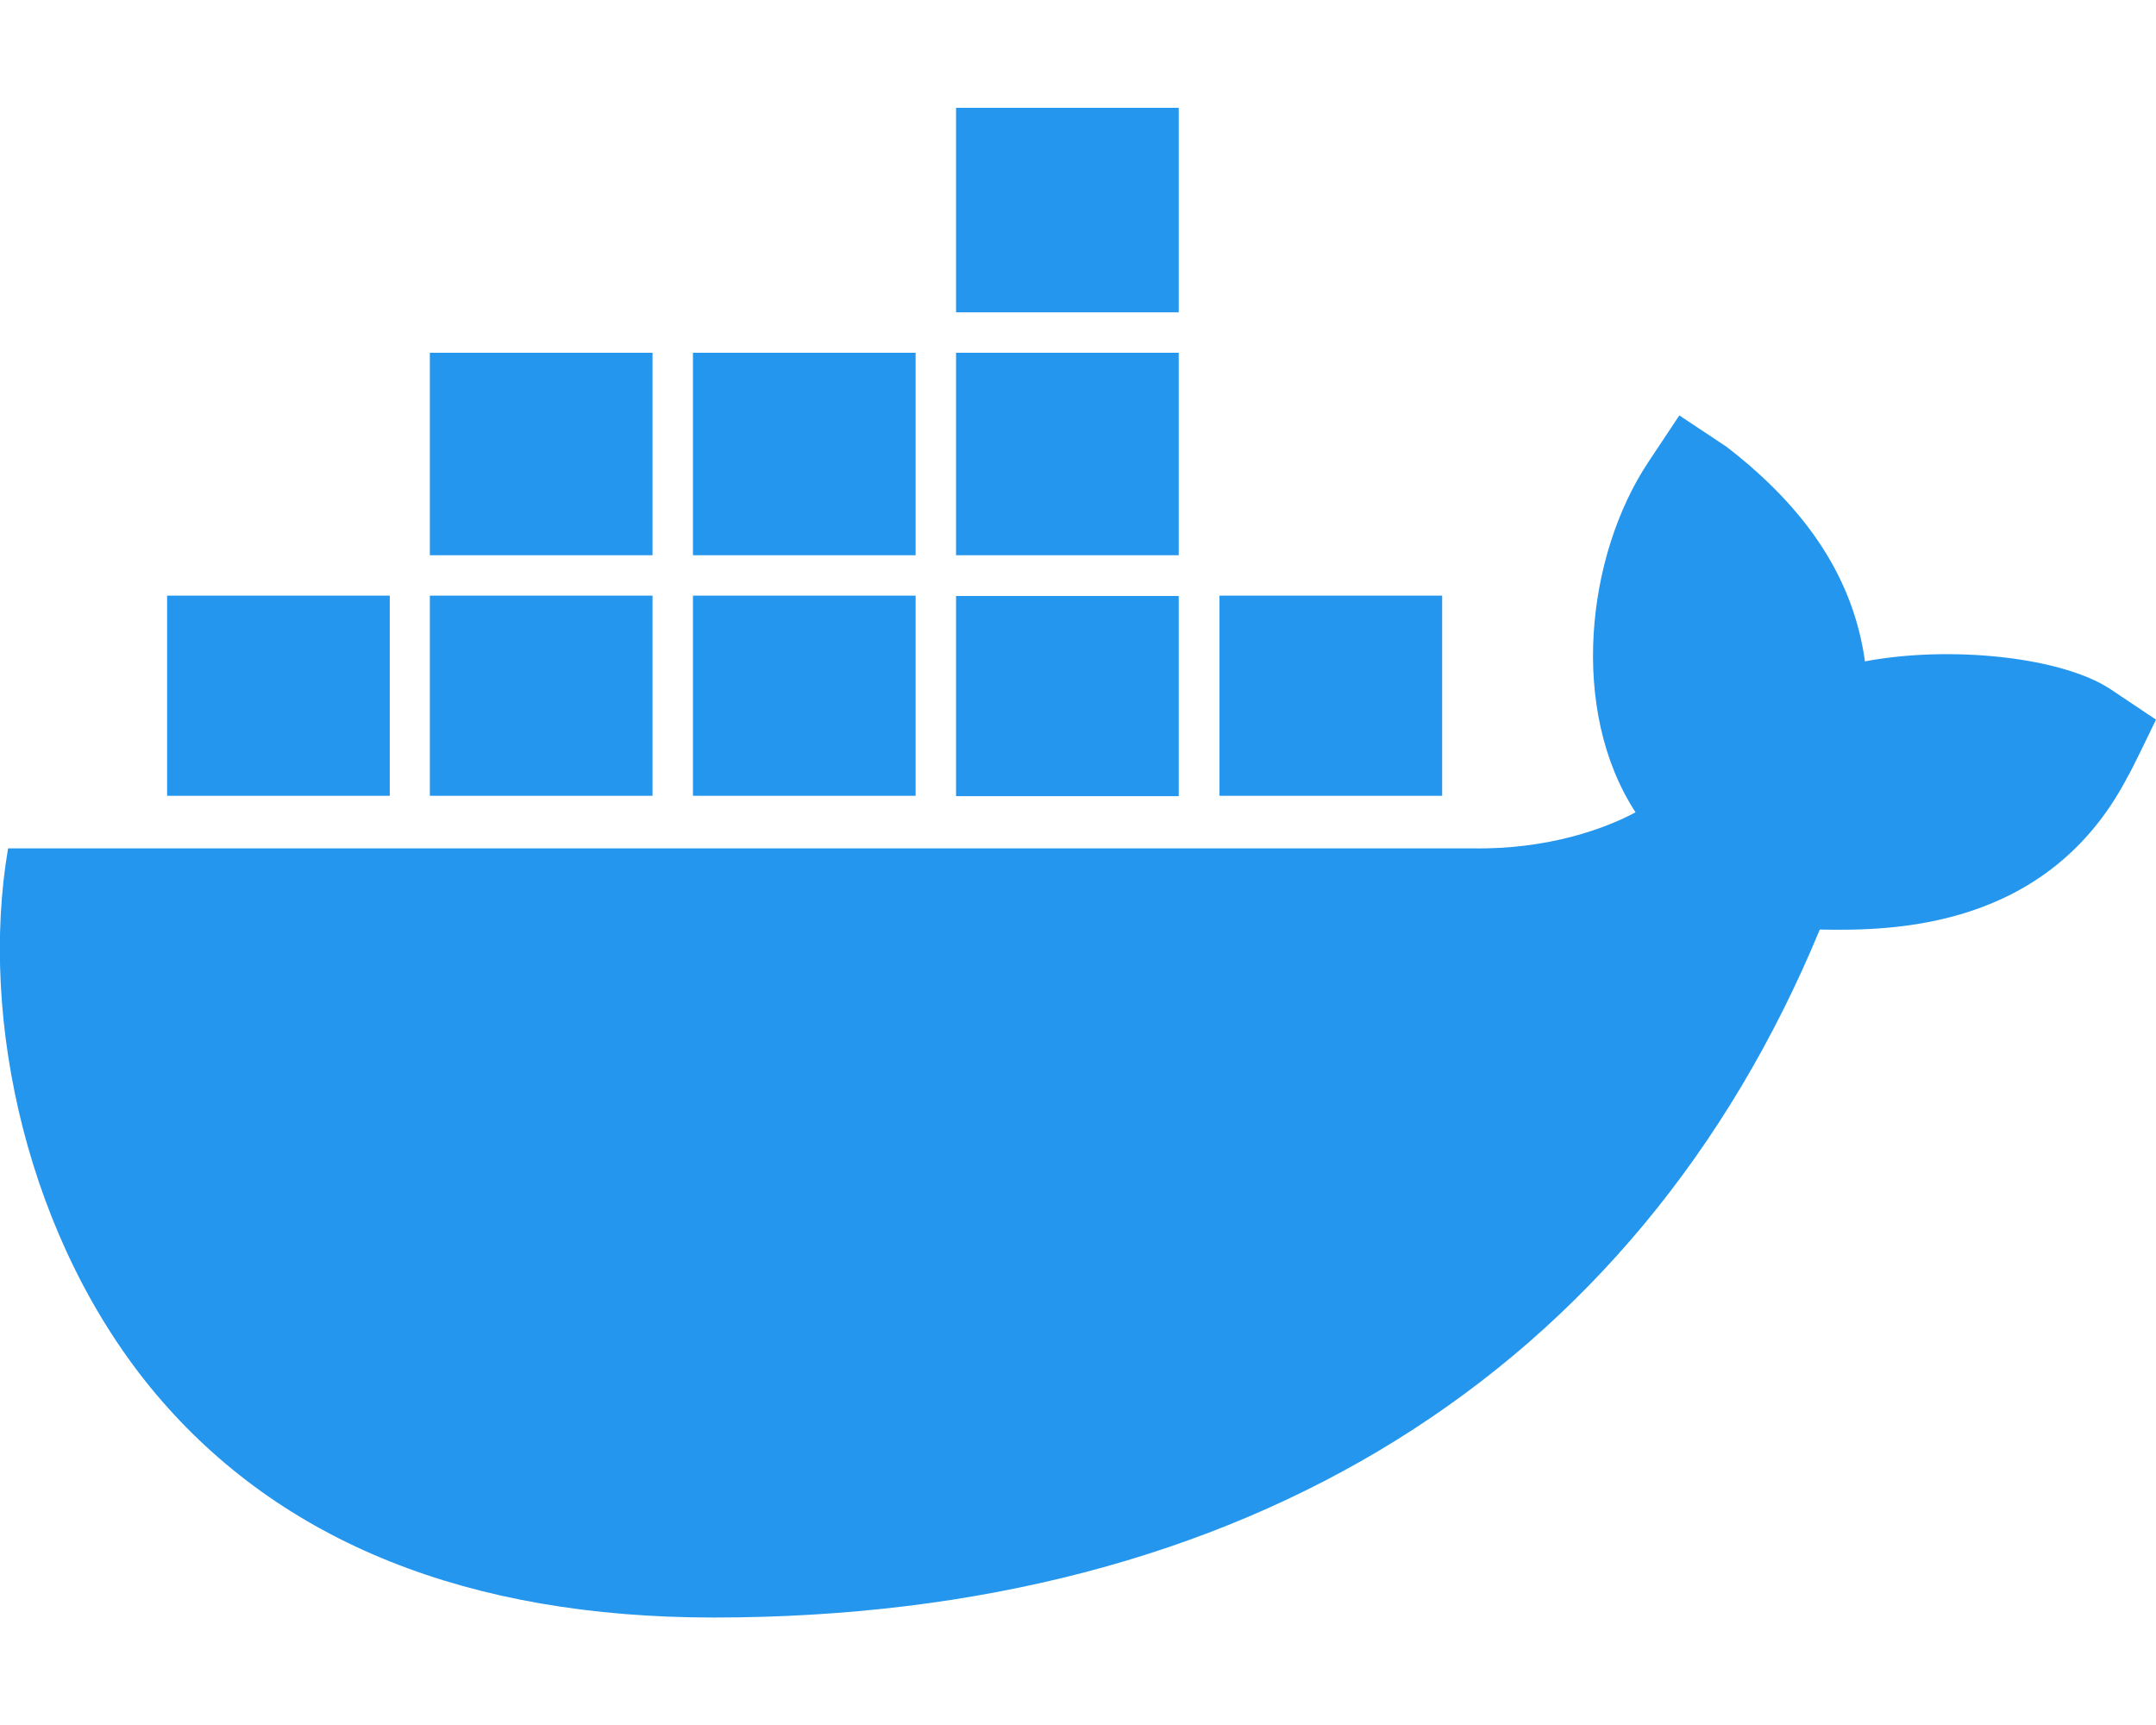
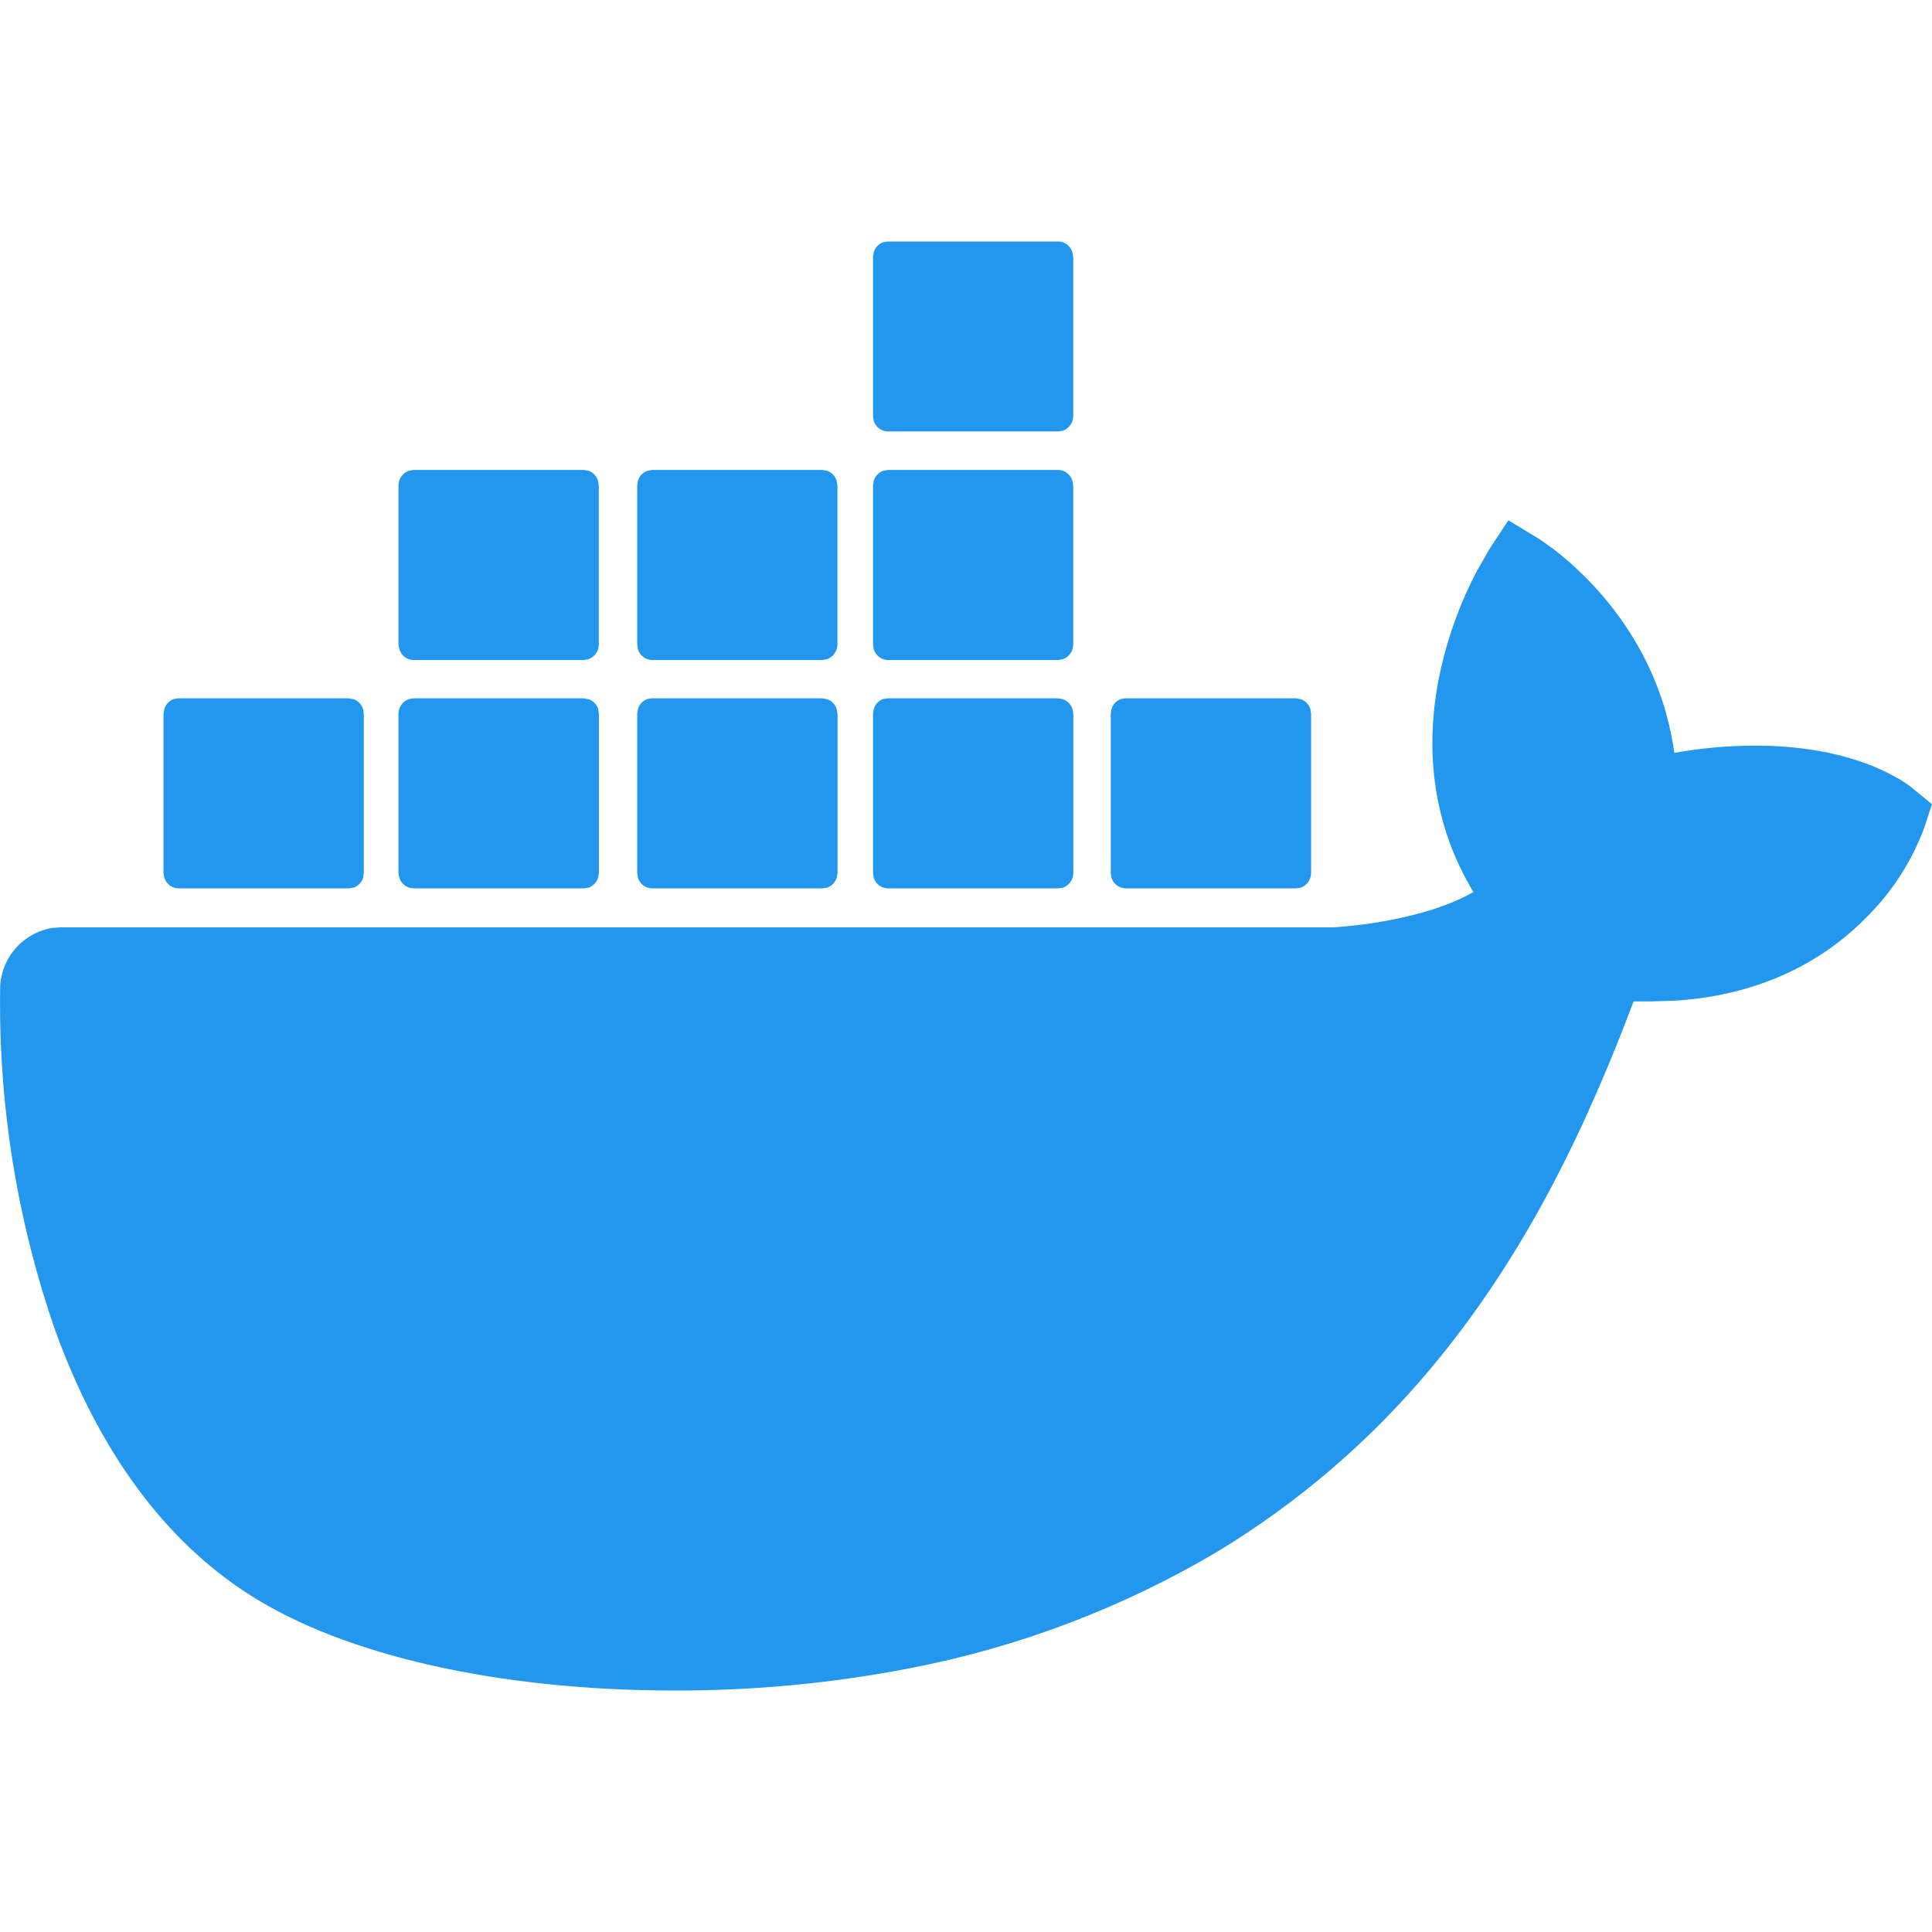
- <svg xmlns="http://www.w3.org/2000/svg" viewBox="0 0 640 512">
-   <path fill="#2496ED" d="M349.9 236.3h-66.1v-59.4h66.1v59.4zm0-204.3h-66.1v60.7h66.1V32zm78.2 144.8H362v59.4h66.1v-59.4zm-156.3-72.1h-66.1v60.1h66.1v-60.1zm78.1 0h-66.1v60.1h66.1v-60.1zm276.8 100c-14.4-9.7-47.6-13.2-73.1-8.4-3.3-24-16.7-44.9-41.1-63.7l-14-9.3-9.3 14c-18.4 27.8-23.4 73.6-3.7 103.8-8.7 4.7-25.8 11.1-48.4 10.7H2.4c-8.7 50.8 5.8 116.8 44 162.1 37.1 43.9 92.7 66.2 165.4 66.2 157.4 0 273.9-72.5 328.4-204.2 21.4.4 67.6.1 91.3-45.2 1.5-2.5 6.6-13.2 8.5-17.1l-13.3-8.9zm-511.1-27.9h-66v59.4h66.1v-59.4zm78.1 0h-66.1v59.4h66.1v-59.4zm78.1 0h-66.1v59.4h66.1v-59.4zm-78.1-72.1h-66.1v60.1h66.1v-60.1z" />
+ <svg xmlns="http://www.w3.org/2000/svg" width="800px" height="800px" viewBox="0 0 16 16" fill="none">
+   <path fill="#2396ED" d="M12.342 4.536l.15-.227.262.159.116.083c.28.216.869.768.996 1.684.223-.04.448-.06.673-.06.534 0 .893.124 1.097.227l.105.057.068.045.191.156-.066.2a2.044 2.044 0 01-.47.73c-.29.299-.8.652-1.609.698l-.178.005h-.148c-.37.977-.867 2.078-1.702 3.066a7.081 7.081 0 01-1.74 1.488 7.941 7.941 0 01-2.549.968c-.644.125-1.298.187-1.953.185-1.45 0-2.73-.288-3.517-.792-.703-.449-1.243-1.182-1.606-2.177a8.25 8.25 0 01-.461-2.83.516.516 0 01.432-.516l.068-.005h10.54l.092-.007.149-.016c.256-.034.646-.11.92-.27-.328-.543-.421-1.178-.268-1.854a3.3 3.3 0 01.3-.81l.108-.187zM2.89 5.784l.04.007a.127.127 0 01.077.082l.006.04v1.315l-.006.041a.127.127 0 01-.078.082l-.039.006H1.478a.124.124 0 01-.117-.088l-.007-.04V5.912l.007-.04a.127.127 0 01.078-.083l.039-.006H2.89zm1.947 0l.039.007a.127.127 0 01.078.082l.006.04v1.315l-.007.041a.127.127 0 01-.078.082l-.039.006H3.424a.125.125 0 01-.117-.088L3.3 7.23V5.913a.13.13 0 01.085-.123l.039-.007h1.413zm1.976 0l.039.007a.127.127 0 01.077.082l.007.04v1.315l-.007.041a.127.127 0 01-.078.082l-.039.006H5.4a.124.124 0 01-.117-.088l-.006-.04V5.912l.006-.04a.127.127 0 01.078-.083l.039-.006h1.413zm1.952 0l.039.007a.127.127 0 01.078.082l.007.04v1.315a.13.13 0 01-.085.123l-.04.006H7.353a.124.124 0 01-.117-.088l-.006-.04V5.912l.006-.04a.127.127 0 01.078-.083l.04-.006h1.412zm1.97 0l.039.007a.127.127 0 01.078.082l.006.04v1.315a.13.13 0 01-.085.123l-.039.006H9.322a.124.124 0 01-.117-.088l-.006-.04V5.912l.006-.04a.127.127 0 01.078-.083l.04-.006h1.411zM4.835 3.892l.04.007a.127.127 0 01.077.081l.007.041v1.315a.13.13 0 01-.085.123l-.039.007H3.424a.125.125 0 01-.117-.09l-.007-.04V4.021a.13.13 0 01.085-.122l.039-.007h1.412zm1.976 0l.04.007a.127.127 0 01.077.081l.007.041v1.315a.13.13 0 01-.085.123l-.039.007H5.4a.125.125 0 01-.117-.09l-.006-.04V4.021l.006-.04a.127.127 0 01.078-.082l.039-.007h1.412zm1.953 0c.054 0 .1.037.117.088l.007.041v1.315a.13.13 0 01-.085.123l-.04.007H7.353a.125.125 0 01-.117-.09l-.006-.04V4.021l.006-.04a.127.127 0 01.078-.082l.04-.007h1.412zm0-1.892c.054 0 .1.037.117.088l.007.04v1.316a.13.13 0 01-.085.123l-.04.006H7.353a.124.124 0 01-.117-.088l-.006-.04V2.128l.006-.04a.127.127 0 01.078-.082L7.353 2h1.412z" />
</svg>
